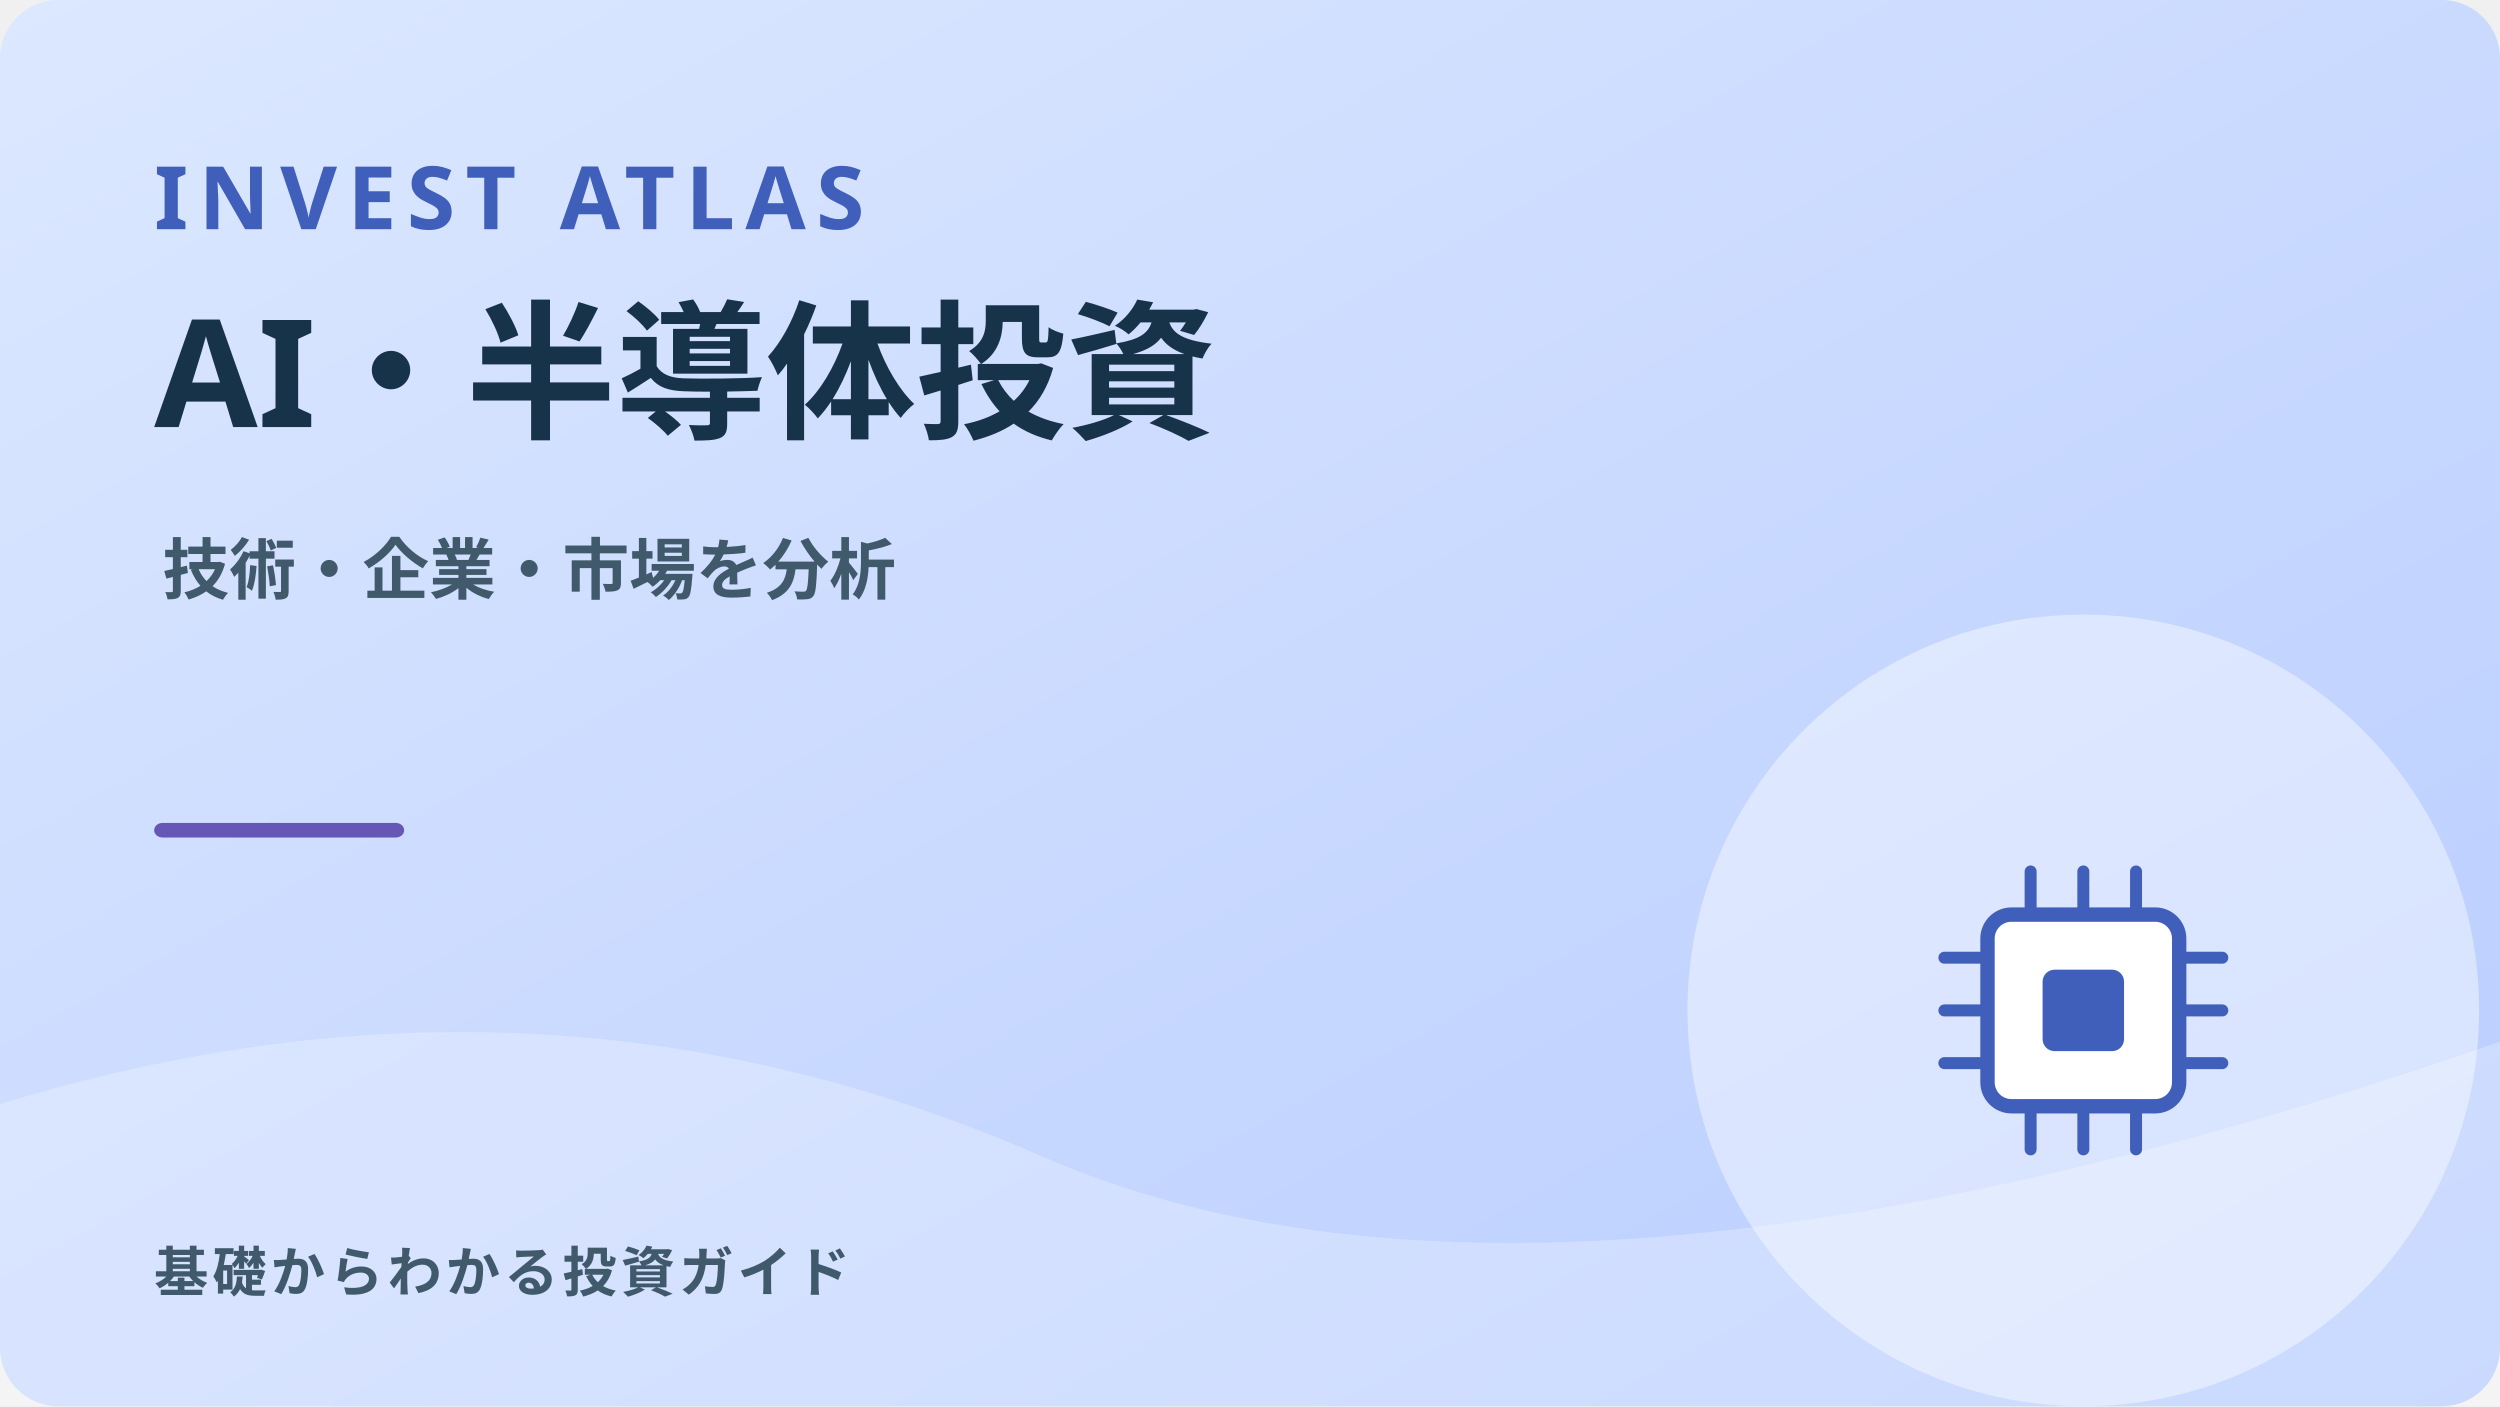
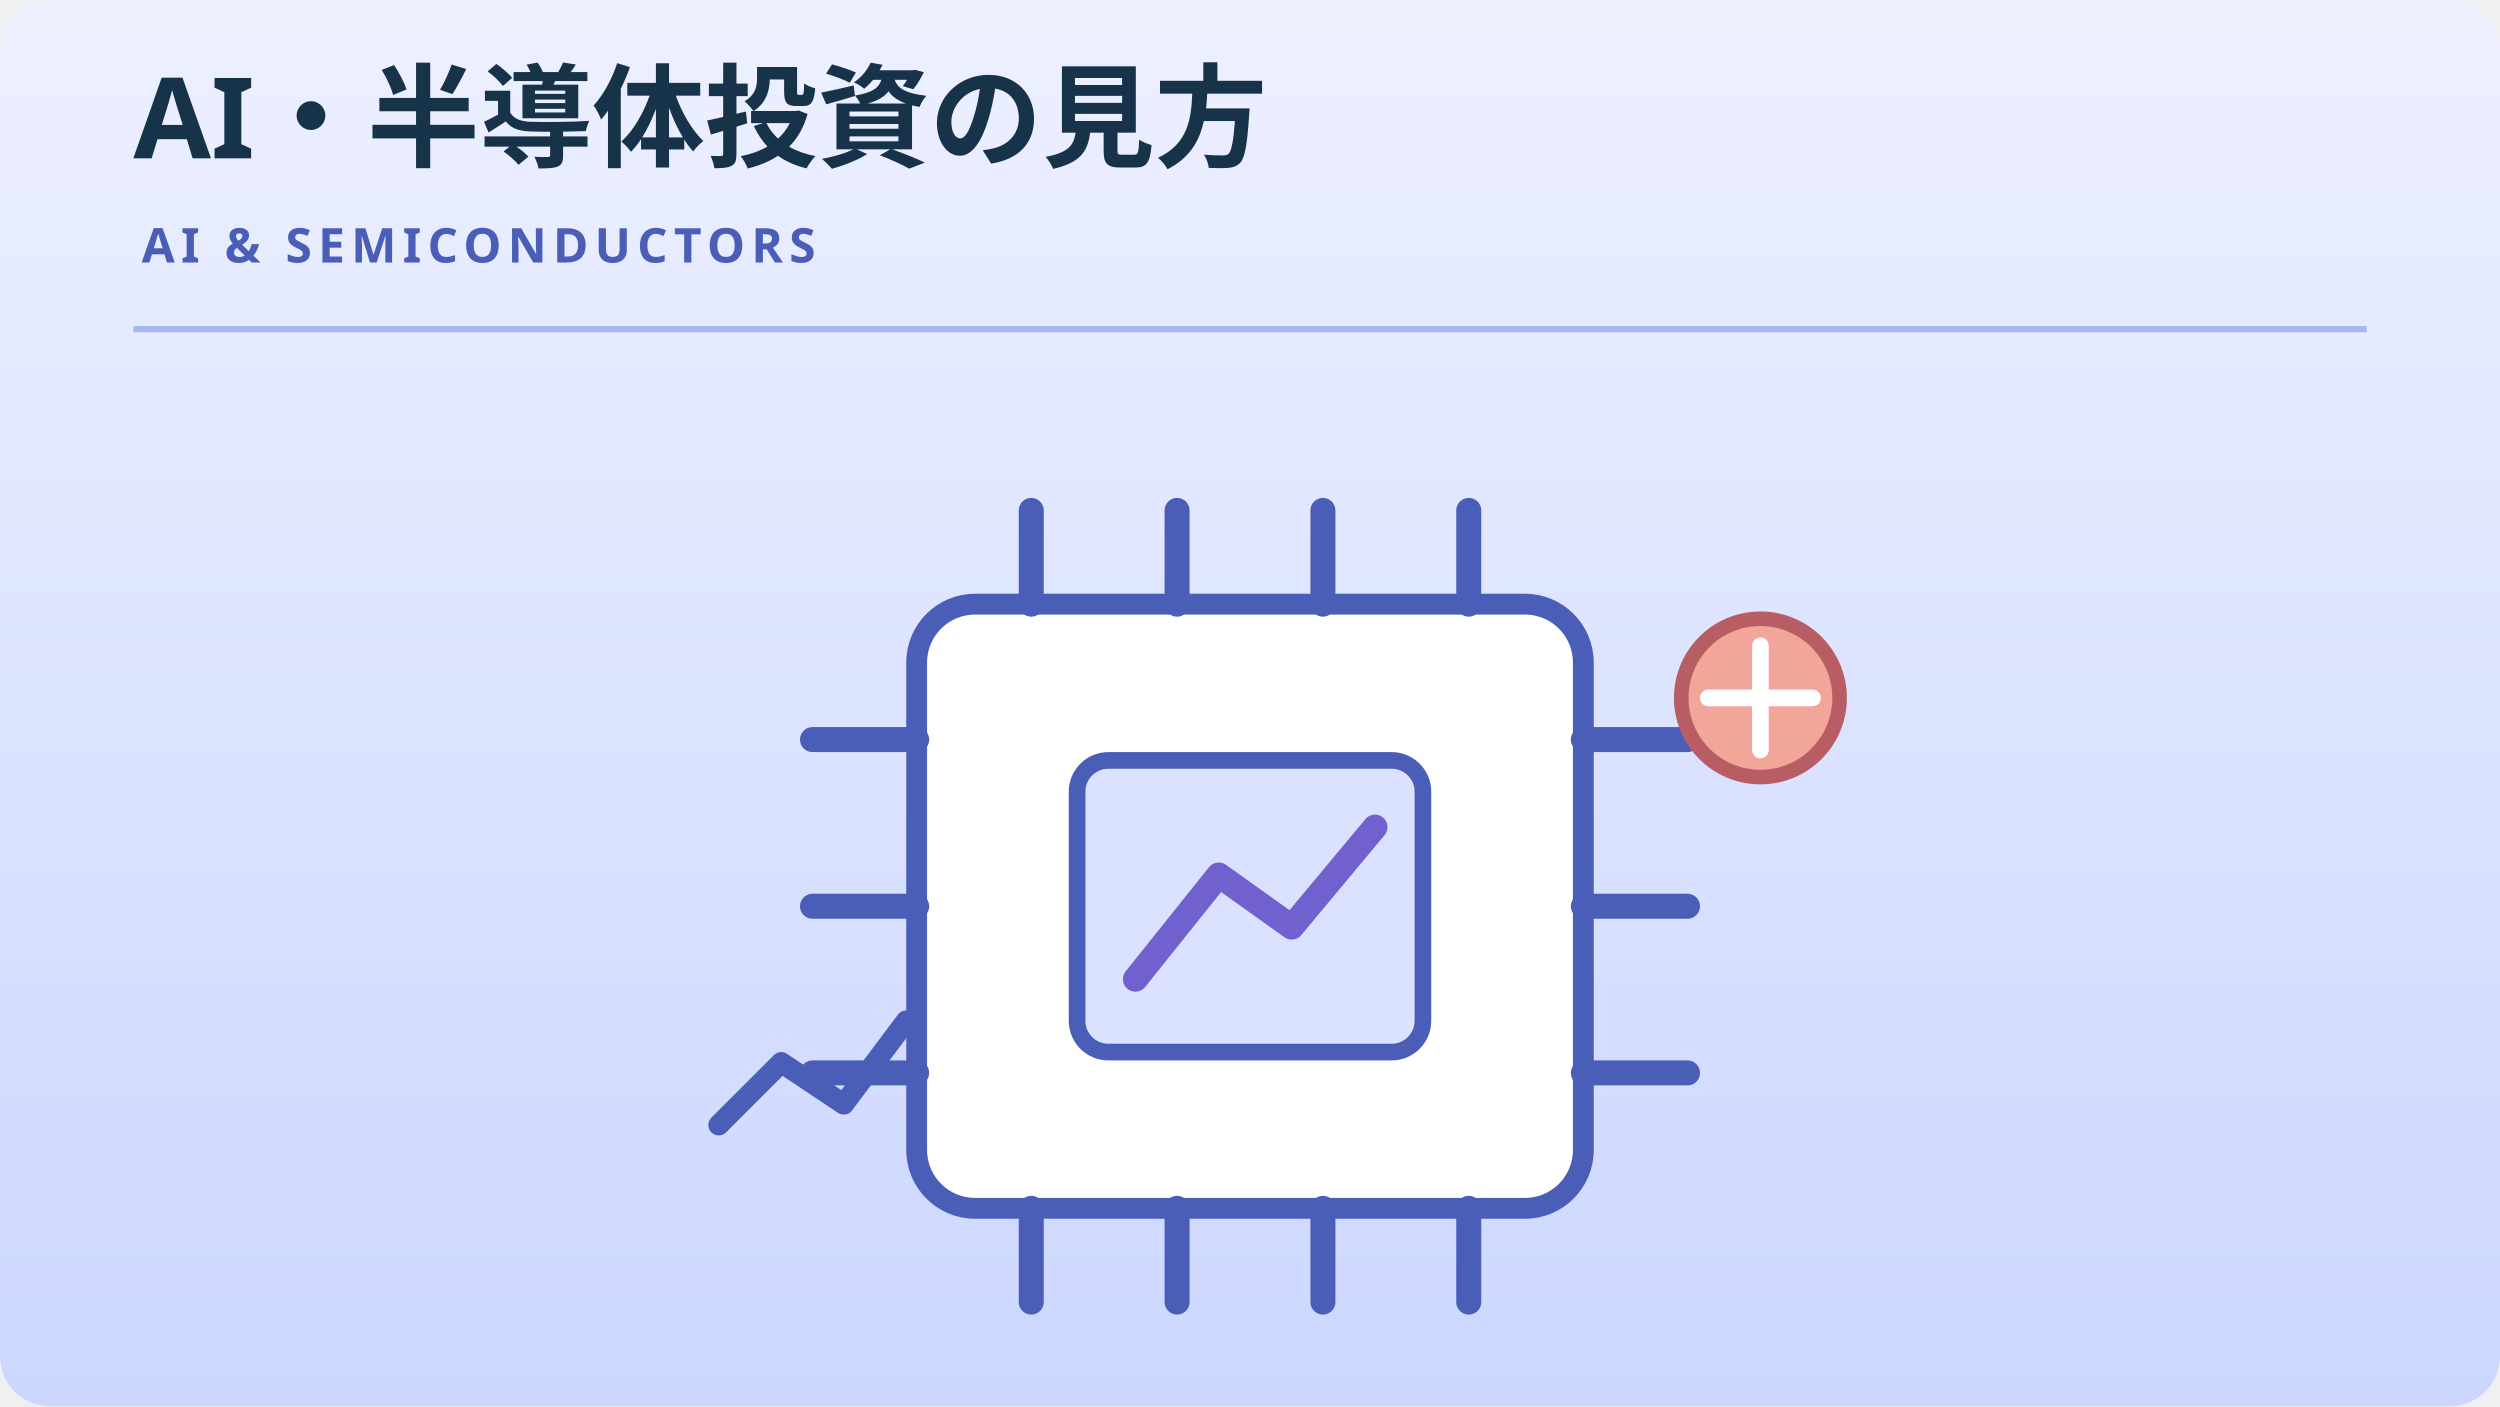
<svg xmlns="http://www.w3.org/2000/svg" width="1200" height="675" viewBox="0 0 1200 675">
  <defs>
-     <linearGradient id="g" x1="0" y1="0" x2="1" y2="1">
-       <stop stop-color="#dce8ff" />
-       <stop offset="1" stop-color="#b8ccff" />
+     <linearGradient id="bg" x2="0" y2="1">
+       <stop stop-color="#edf0ff" />
+       <stop offset="1" stop-color="#ccd7ff" />
    </linearGradient>
  </defs>
-   <rect width="1200" height="675" rx="28" fill="url(#g)" />
-   <circle cx="1000" cy="485" r="190" fill="#fff" opacity=".42" />
-   <path d="M0 530 Q260 450 500 555 T1200 500 V675 H0Z" fill="#fff" opacity=".25" />
-   <text x="74" y="110" font-family="system-ui,sans-serif" font-size="42" font-weight="800" letter-spacing="5" fill="#3f5fba">INVEST ATLAS</text>
-   <text x="74" y="205" font-family="system-ui,sans-serif" font-size="72" font-weight="800" fill="#17334a">AI・半導体投資</text>
-   <text x="78" y="285" font-family="system-ui,sans-serif" font-size="32" font-weight="600" fill="#405a6b">技術・企業・市場を分析</text>
-   <rect x="74" y="395" width="120" height="7" rx="4" fill="#6656b5" />
-   <g transform="translate(1000 485) scale(1.15)">
-     <rect x="-40" y="-40" width="80" height="80" rx="10" fill="#fff" stroke="#3f5fba" stroke-width="6" />
-     <rect x="-17" y="-17" width="34" height="34" rx="5" fill="#3f5fba" />
-     <path d="M-22 -58 V-40 M0 -58 V-40 M22 -58 V-40 M-22 40 V58 M0 40 V58 M22 40 V58 M-58 -22 H-40 M-58 0 H-40 M-58 22 H-40 M40 -22 H58 M40 0 H58 M40 22 H58" stroke="#3f5fba" stroke-width="5" stroke-linecap="round" />
+   <rect width="1200" height="675" rx="24" fill="url(#bg)" />
+   <text x="64" y="76" font-family="sans-serif" font-size="54" font-weight="800" fill="#17334a">AI・半導体投資の見方</text>
+   <text x="68" y="126" font-family="sans-serif" font-size="23" font-weight="700" letter-spacing="3" fill="#4b5eb7">AI &amp; SEMICONDUCTORS</text>
+   <path d="M64 158H1136" stroke="#a8b7f0" stroke-width="3" />
+   <g transform="translate(600 435)">
+     <rect x="-160" y="-145" width="320" height="290" rx="28" fill="#fff" stroke="#4b5eb7" stroke-width="10" />
+     <rect x="-83" y="-70" width="166" height="140" rx="15" fill="#dbe2ff" stroke="#4b5eb7" stroke-width="8" />
+     <path d="M-105 -190V-145M-35 -190V-145M35 -190V-145M105 -190V-145M-105 145V190M-35 145V190M35 145V190M105 145V190M-210 -80H-160M-210 0H-160M-210 80H-160M160 -80H210M160 0H210M160 80H210" stroke="#4b5eb7" stroke-width="12" stroke-linecap="round" />
+     <path d="M-55 35L-15 -15L20 10L60 -38" fill="none" stroke="#7061cf" stroke-width="12" stroke-linecap="round" stroke-linejoin="round" />
+     <circle cx="245" cy="-100" r="38" fill="#f2a69a" stroke="#b85d64" stroke-width="7" />
+     <path d="M220 -100H270M245 -125V-75" stroke="#fff" stroke-width="8" stroke-linecap="round" />
+     <path d="M-255 105L-225 75L-195 95L-165 55" fill="none" stroke="#4b5eb7" stroke-width="10" stroke-linecap="round" stroke-linejoin="round" />
  </g>
-   <text x="74" y="620" font-family="system-ui,sans-serif" font-size="26" font-weight="700" letter-spacing="2" fill="#405a6b">基礎からわかる投資ガイド</text>
</svg>
